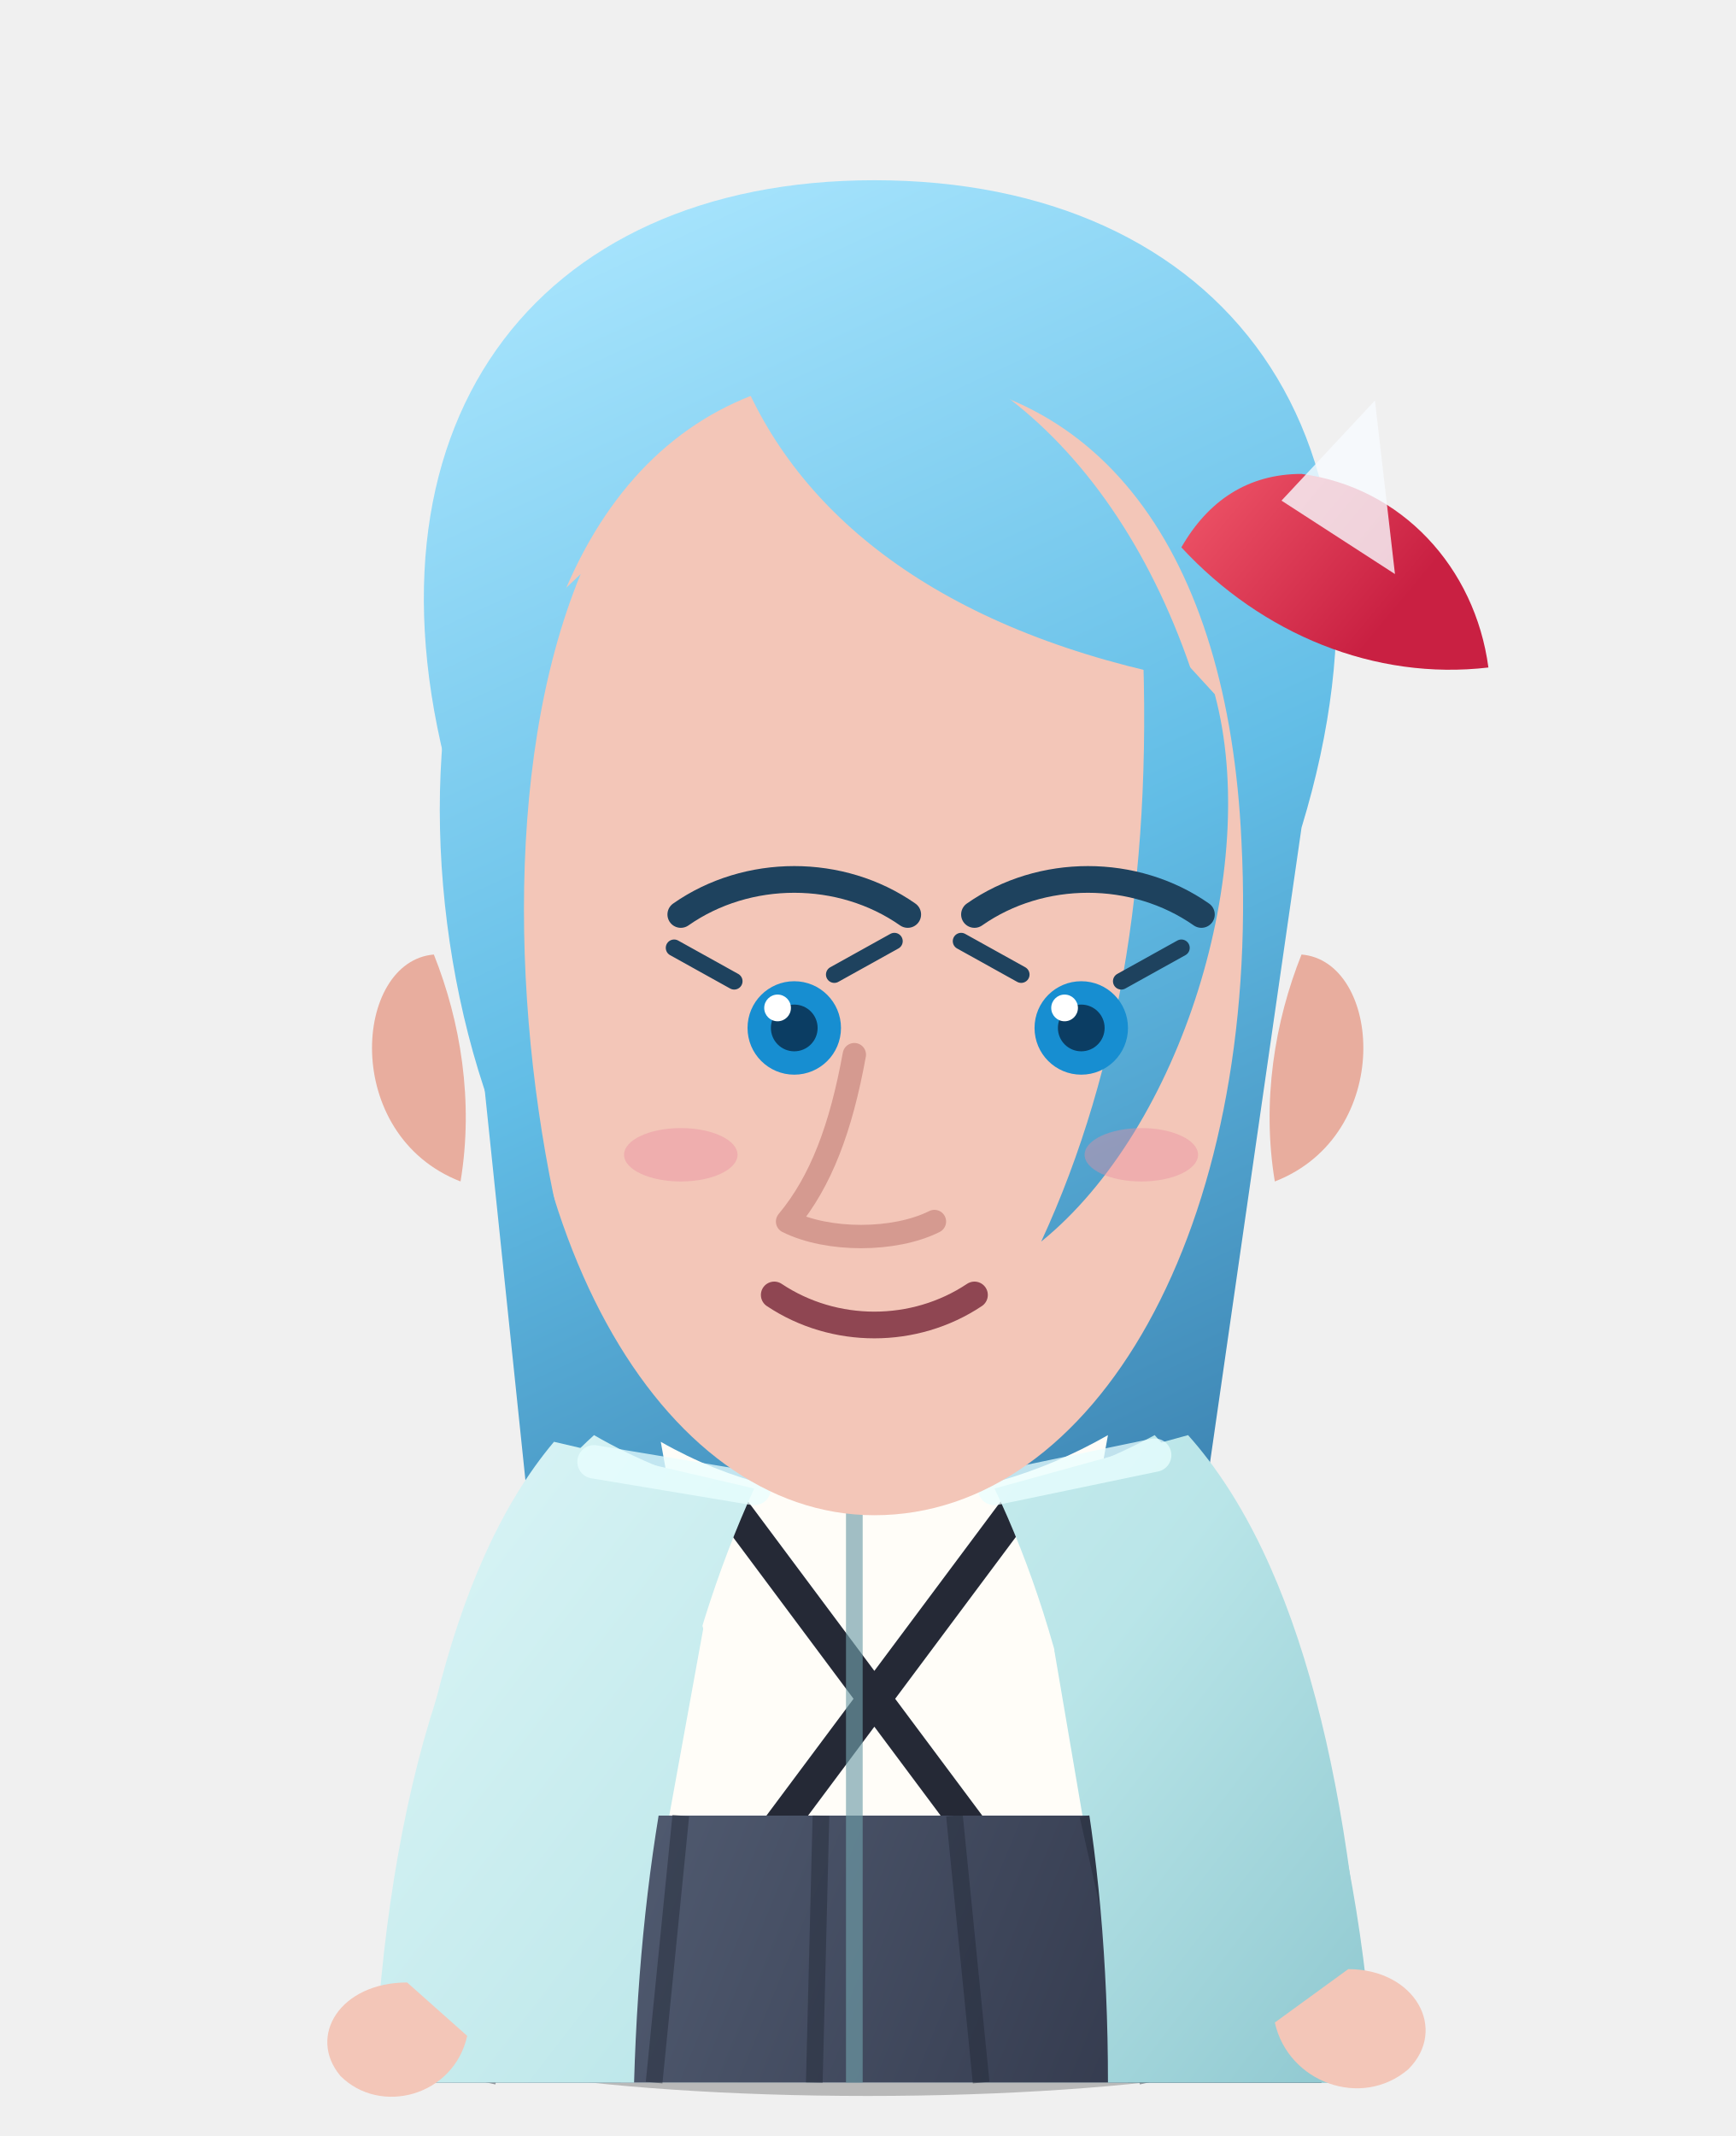
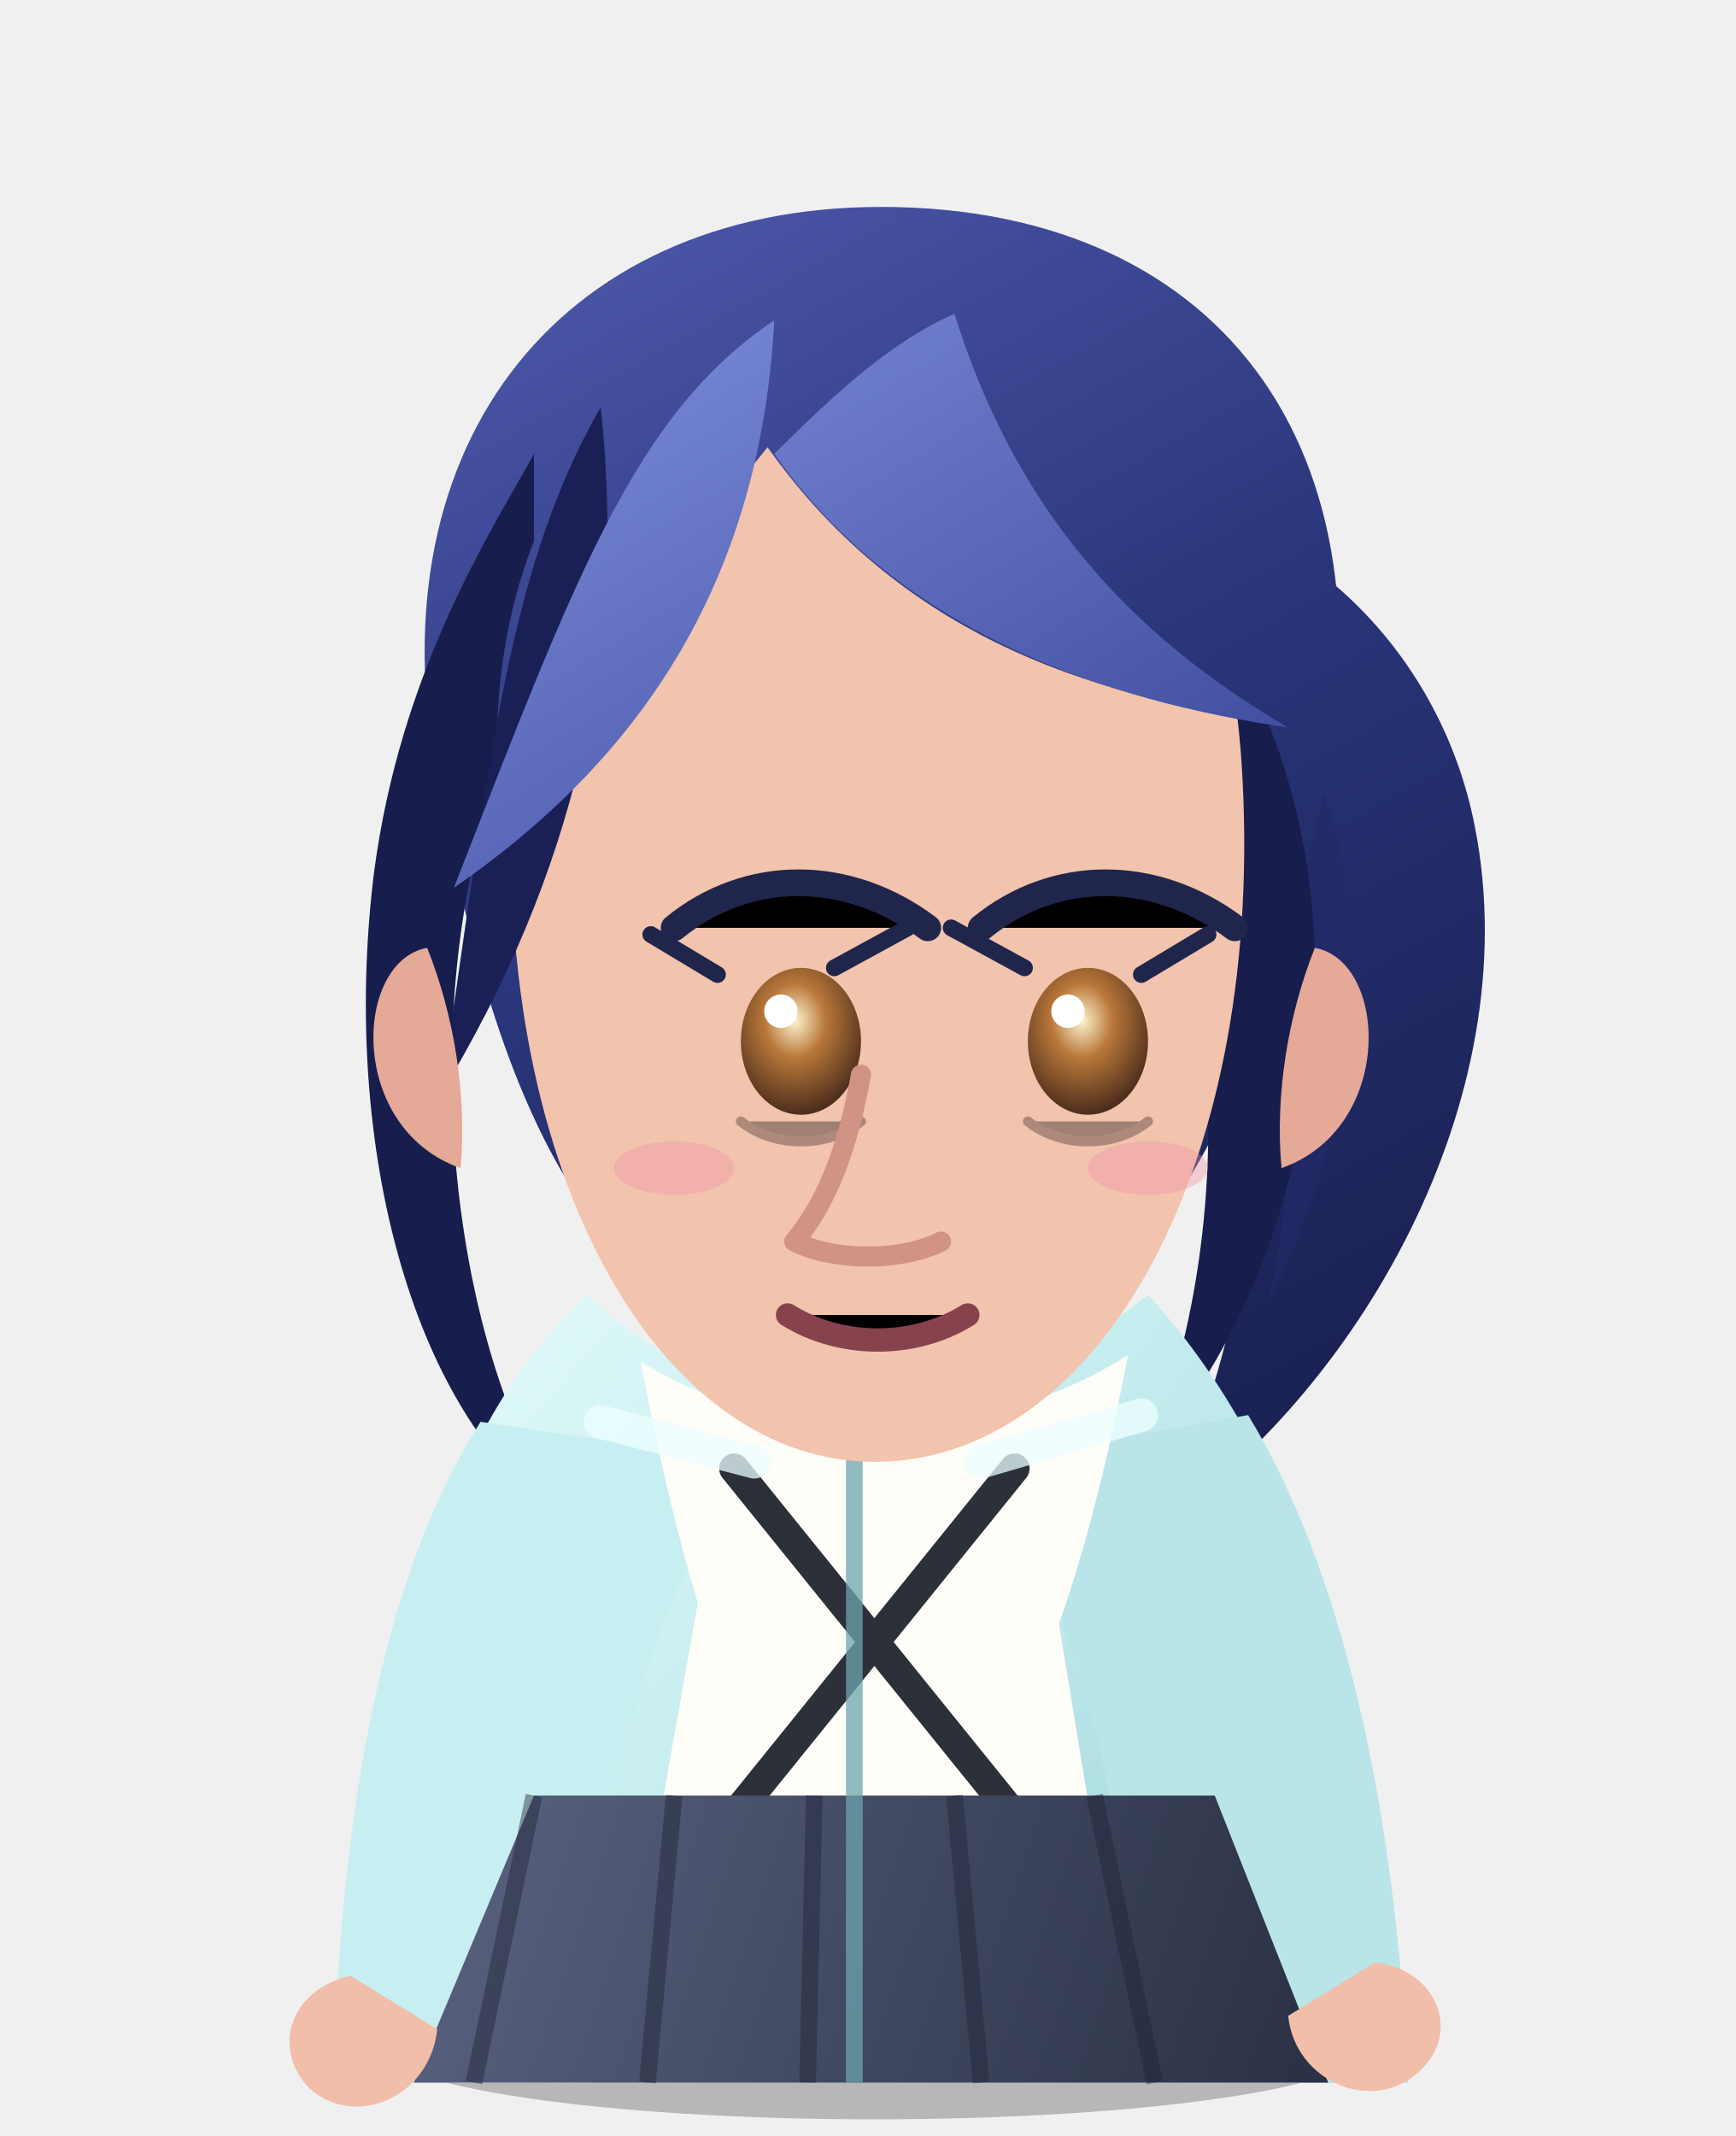
<svg xmlns="http://www.w3.org/2000/svg" width="520" height="640" viewBox="0 0 520 640">
  <defs>
-     <linearGradient id="hair" x1="150" y1="54" x2="370" y2="530" gradientUnits="userSpaceOnUse">
-       <stop offset="0" stop-color="#aee8ff" />
-       <stop offset=".48" stop-color="#62bde6" />
-       <stop offset="1" stop-color="#2f6f9f" />
+     <linearGradient id="hairMain" x1="156" y1="44" x2="390" y2="462" gradientUnits="userSpaceOnUse">
+       <stop offset="0" stop-color="#505baf" />
+       <stop offset=".48" stop-color="#293579" />
+       <stop offset="1" stop-color="#171d4c" />
    </linearGradient>
-     <linearGradient id="hoodie" x1="116" y1="398" x2="408" y2="624" gradientUnits="userSpaceOnUse">
-       <stop offset="0" stop-color="#dff7f8" />
-       <stop offset=".62" stop-color="#b9e5e8" />
-       <stop offset="1" stop-color="#8fc8d0" />
+     <linearGradient id="hairLight" x1="156" y1="80" x2="310" y2="330" gradientUnits="userSpaceOnUse">
+       <stop offset="0" stop-color="#7f91df" />
+       <stop offset="1" stop-color="#334091" />
    </linearGradient>
-     <linearGradient id="skirt" x1="150" y1="548" x2="370" y2="638" gradientUnits="userSpaceOnUse">
-       <stop offset="0" stop-color="#566177" />
-       <stop offset="1" stop-color="#2f3548" />
+     <linearGradient id="hoodie" x1="122" y1="382" x2="396" y2="624" gradientUnits="userSpaceOnUse">
+       <stop offset="0" stop-color="#e3fbfb" />
+       <stop offset=".58" stop-color="#bfe9ec" />
+       <stop offset="1" stop-color="#8dc8d1" />
    </linearGradient>
-     <linearGradient id="accent" x1="335" y1="122" x2="414" y2="188" gradientUnits="userSpaceOnUse">
-       <stop offset="0" stop-color="#ff6c78" />
-       <stop offset="1" stop-color="#c92042" />
+     <linearGradient id="skirt" x1="128" y1="538" x2="398" y2="630" gradientUnits="userSpaceOnUse">
+       <stop offset="0" stop-color="#59627f" />
+       <stop offset="1" stop-color="#293044" />
    </linearGradient>
+     <radialGradient id="eye" cx="45%" cy="36%" r="70%">
+       <stop offset="0" stop-color="#fff3cf" />
+       <stop offset=".36" stop-color="#b97839" />
+       <stop offset="1" stop-color="#3b2118" />
+     </radialGradient>
  </defs>
-   <ellipse cx="260" cy="604" rx="150" ry="24" fill="#000" opacity=".23" />
-   <path d="M136 238c-32-110 24-184 126-184 104 0 164 76 128 194l-32 222c-20 66-70 100-98 100-30 0-82-34-100-102l-24-230z" fill="url(#hair)" />
-   <path d="M390 142c30 4 52 28 56 58-34 4-68-10-92-36 8-14 20-22 36-22z" fill="url(#accent)" />
-   <path d="M384 150l28-30 6 52" fill="#f8fbff" opacity=".8" />
-   <path d="M178 430c-42 38-62 108-66 194h300c-5-82-26-150-66-194-52 28-116 30-168 0z" fill="url(#hoodie)" />
-   <path d="M198 432c16 92 42 130 64 130 24 0 54-40 70-132-42 24-92 26-134 2z" fill="#fffdf8" />
-   <path d="M218 448l44 138 46-138 30 176H186l32-176z" fill="#fffdf8" />
-   <path d="M218 450l88 118M306 450l-88 118" stroke="#252936" stroke-width="10" stroke-linecap="round" fill="none" />
-   <path d="M164 544h198l34 80H126l38-80z" fill="url(#skirt)" />
-   <path d="M164 544l-18 80M204 544l-8 80M246 544l-2 80M286 544l8 80M326 544l18 80" stroke="#222736" stroke-width="5" opacity=".45" />
-   <path d="M166 432c-32 38-46 106-50 192h74c2-70 14-130 36-178l-60-14z" fill="url(#hoodie)" />
-   <path d="M356 430c34 38 50 108 54 194h-78c0-72-12-132-34-178l58-16z" fill="url(#hoodie)" />
-   <path d="M178 438l48 8M346 436l-48 10" stroke="#e9ffff" stroke-width="10" stroke-linecap="round" opacity=".75" />
-   <path d="M256 424v200" stroke="#6e9da7" stroke-width="5" opacity=".65" />
-   <path d="M154 252c4-86 42-140 108-140 68 0 106 54 110 140 6 116-44 202-110 202-64 0-114-86-108-202z" fill="#f3c6b8" />
-   <path d="M150 262c-8-64 16-122 72-150 18 44 62 78 136 92-24-74-78-116-138-106-68 12-106 70-70 164z" fill="url(#hair)" />
-   <path d="M174 172c-24 58-20 142-4 204-30-40-44-110-36-166l40-38z" fill="url(#hair)" />
-   <path d="M342 184c4 74-6 136-30 188 42-34 66-112 52-164l-22-24z" fill="url(#hair)" />
-   <path d="M130 286c-24 2-28 54 8 68 4-24 0-48-8-68z" fill="#e8ad9e" />
-   <path d="M390 286c24 2 28 54-8 68-4-24 0-48 8-68z" fill="#e8ad9e" />
-   <path d="M204 274c20-14 48-14 68 0" stroke="#1e425e" stroke-width="8" stroke-linecap="round" fill="none" />
-   <path d="M292 274c20-14 48-14 68 0" stroke="#1e425e" stroke-width="8" stroke-linecap="round" fill="none" />
-   <path d="M220 294l-18-10M250 292l18-10M306 292l-18-10M336 294l18-10" stroke="#1e425e" stroke-width="5" stroke-linecap="round" />
-   <circle cx="238" cy="308" r="14" fill="#178ed1" />
-   <circle cx="324" cy="308" r="14" fill="#178ed1" />
-   <circle cx="238" cy="308" r="7" fill="#0b3d63" />
-   <circle cx="324" cy="308" r="7" fill="#0b3d63" />
-   <circle cx="233" cy="302" r="4" fill="#fff" />
-   <circle cx="319" cy="302" r="4" fill="#fff" />
-   <ellipse cx="204" cy="346" rx="17" ry="8" fill="#e98ca0" opacity=".42" />
-   <ellipse cx="342" cy="346" rx="17" ry="8" fill="#e98ca0" opacity=".42" />
-   <path d="M256 316c-4 22-10 38-20 50 12 6 32 6 44 0" stroke="#d59a90" stroke-width="7" stroke-linecap="round" stroke-linejoin="round" fill="none" />
-   <path d="M232 388c18 12 42 12 60 0" stroke="#8f4652" stroke-width="8" stroke-linecap="round" fill="none" />
-   <path d="M122 594c-20 0-30 16-20 28 12 12 34 6 38-12l-18-16z" fill="#f3c6b8" />
-   <path d="M404 590c20 0 30 18 18 30-14 12-36 4-40-14l22-16z" fill="#f3c6b8" />
+   <ellipse cx="262" cy="613" rx="148" ry="22" fill="#000" opacity=".24" />
+   <path d="M348 150c44 8 84 46 94 98 16 82-36 170-96 210 36-68 38-156 14-214-16-38-44-66-78-78l66-16z" fill="url(#hairMain)" />
+   <path d="M342 174c64 26 84 128 38 216 16-70 2-142-48-184l10-32z" fill="#222a66" opacity=".72" />
+   <path d="M132 238c-22-102 34-176 132-176 104 0 158 76 130 188-20 82-48 158-132 158-80 0-112-72-130-170z" fill="url(#hairMain)" />
+   <path d="M160 208c-38 70-30 190 10 248-46-30-68-112-58-194 8-62 36-104 48-126v72z" fill="#171d4c" />
+   <path d="M378 212c32 72 14 170-34 224 28-72 22-154-8-216l42-8z" fill="#171d4c" />
+   <path d="M176 388c-46 42-66 120-70 236h312c-6-110-28-186-74-236-52 42-120 46-168 0z" fill="url(#hoodie)" />
+   <path d="M144 426c-28 44-42 112-44 198h78c-2-72 12-136 46-186l-80-12z" fill="#c7eef0" />
+   <path d="M374 424c28 46 44 116 48 200h-82c0-74-14-136-46-186l80-14z" fill="#b9e4e8" />
+   <path d="M192 408c18 96 42 148 70 148 30 0 58-54 76-150-44 28-104 28-146 2z" fill="#fffdf7" />
+   <path d="M218 430l44 132 46-132 26 158H190l28-158z" fill="#fffdf7" />
+   <path d="M220 440l84 104M304 440l-84 104" stroke="#2b3039" stroke-width="9" stroke-linecap="round" />
+   <path d="M160 538h204l34 86H124l36-86z" fill="url(#skirt)" />
+   <path d="M160 538l-18 86M202 538l-8 86M244 538l-2 86M286 538l8 86M328 538l18 86" stroke="#1f2435" stroke-width="5" opacity=".45" />
+   <path d="M180 426l46 12M342 424l-48 14" stroke="#ecffff" stroke-width="10" stroke-linecap="round" opacity=".75" />
+   <path d="M256 404v220" stroke="#6ca3ad" stroke-width="5" opacity=".75" />
+   <path d="M105 592c-18 4-24 22-12 34 14 12 36 2 38-18l-26-16z" fill="#f0bea9" />
+   <path d="M412 588c18 2 26 20 14 32-14 14-38 4-40-16l26-16z" fill="#f0bea9" />
+   <path d="M154 228c6-84 44-132 108-132 66 0 104 48 110 132 8 120-42 210-110 210-66 0-116-90-108-210z" fill="#f2c3ad" />
+   <path d="M150 244c-8-76 28-150 112-158 78-8 126 44 122 130-70-8-120-34-154-82-18 22-44 56-80 110z" fill="url(#hairMain)" />
+   <path d="M180 122c8 72-8 140-48 206 14-90 18-154 48-206z" fill="#1a2056" />
+   <path d="M232 96c-4 76-38 130-96 170 36-92 54-142 96-170z" fill="url(#hairLight)" />
+   <path d="M286 94c18 58 52 96 100 124-54-8-116-28-154-82 20-20 36-34 54-42z" fill="url(#hairLight)" />
+   <path d="M128 284c-22 4-24 54 10 66 2-22-2-46-10-66z" fill="#e4aa97" />
+   <path d="M394 284c22 4 24 54-10 66-2-22 2-46 10-66z" fill="#e4aa97" />
+   <path d="M202 278c22-18 52-18 76 0" stroke="#20254b" stroke-width="8" stroke-linecap="round" />
+   <path d="M294 278c22-18 52-18 76 0" stroke="#20254b" stroke-width="8" stroke-linecap="round" />
+   <path d="M215 292l-20-12M250 290l22-12M307 290l-22-12M342 292l20-12" stroke="#20254b" stroke-width="5" stroke-linecap="round" />
+   <ellipse cx="240" cy="312" rx="18" ry="22" fill="url(#eye)" />
+   <ellipse cx="326" cy="312" rx="18" ry="22" fill="url(#eye)" />
+   <circle cx="234" cy="303" r="5" fill="#fff" />
+   <circle cx="320" cy="303" r="5" fill="#fff" />
+   <path d="M222 336c10 8 26 8 36 0M308 336c10 8 26 8 36 0" stroke="#2b1b18" stroke-width="3" stroke-linecap="round" opacity=".34" />
+   <ellipse cx="202" cy="350" rx="18" ry="8" fill="#ef91a2" opacity=".38" />
+   <ellipse cx="344" cy="350" rx="18" ry="8" fill="#ef91a2" opacity=".38" />
+   <path d="M258 322c-4 22-10 38-20 50 12 6 32 6 44 0" stroke="#d09386" stroke-width="6" stroke-linecap="round" stroke-linejoin="round" fill="none" />
+   <path d="M236 394c16 10 38 10 54 0" stroke="#86424d" stroke-width="7" stroke-linecap="round" />
</svg>
